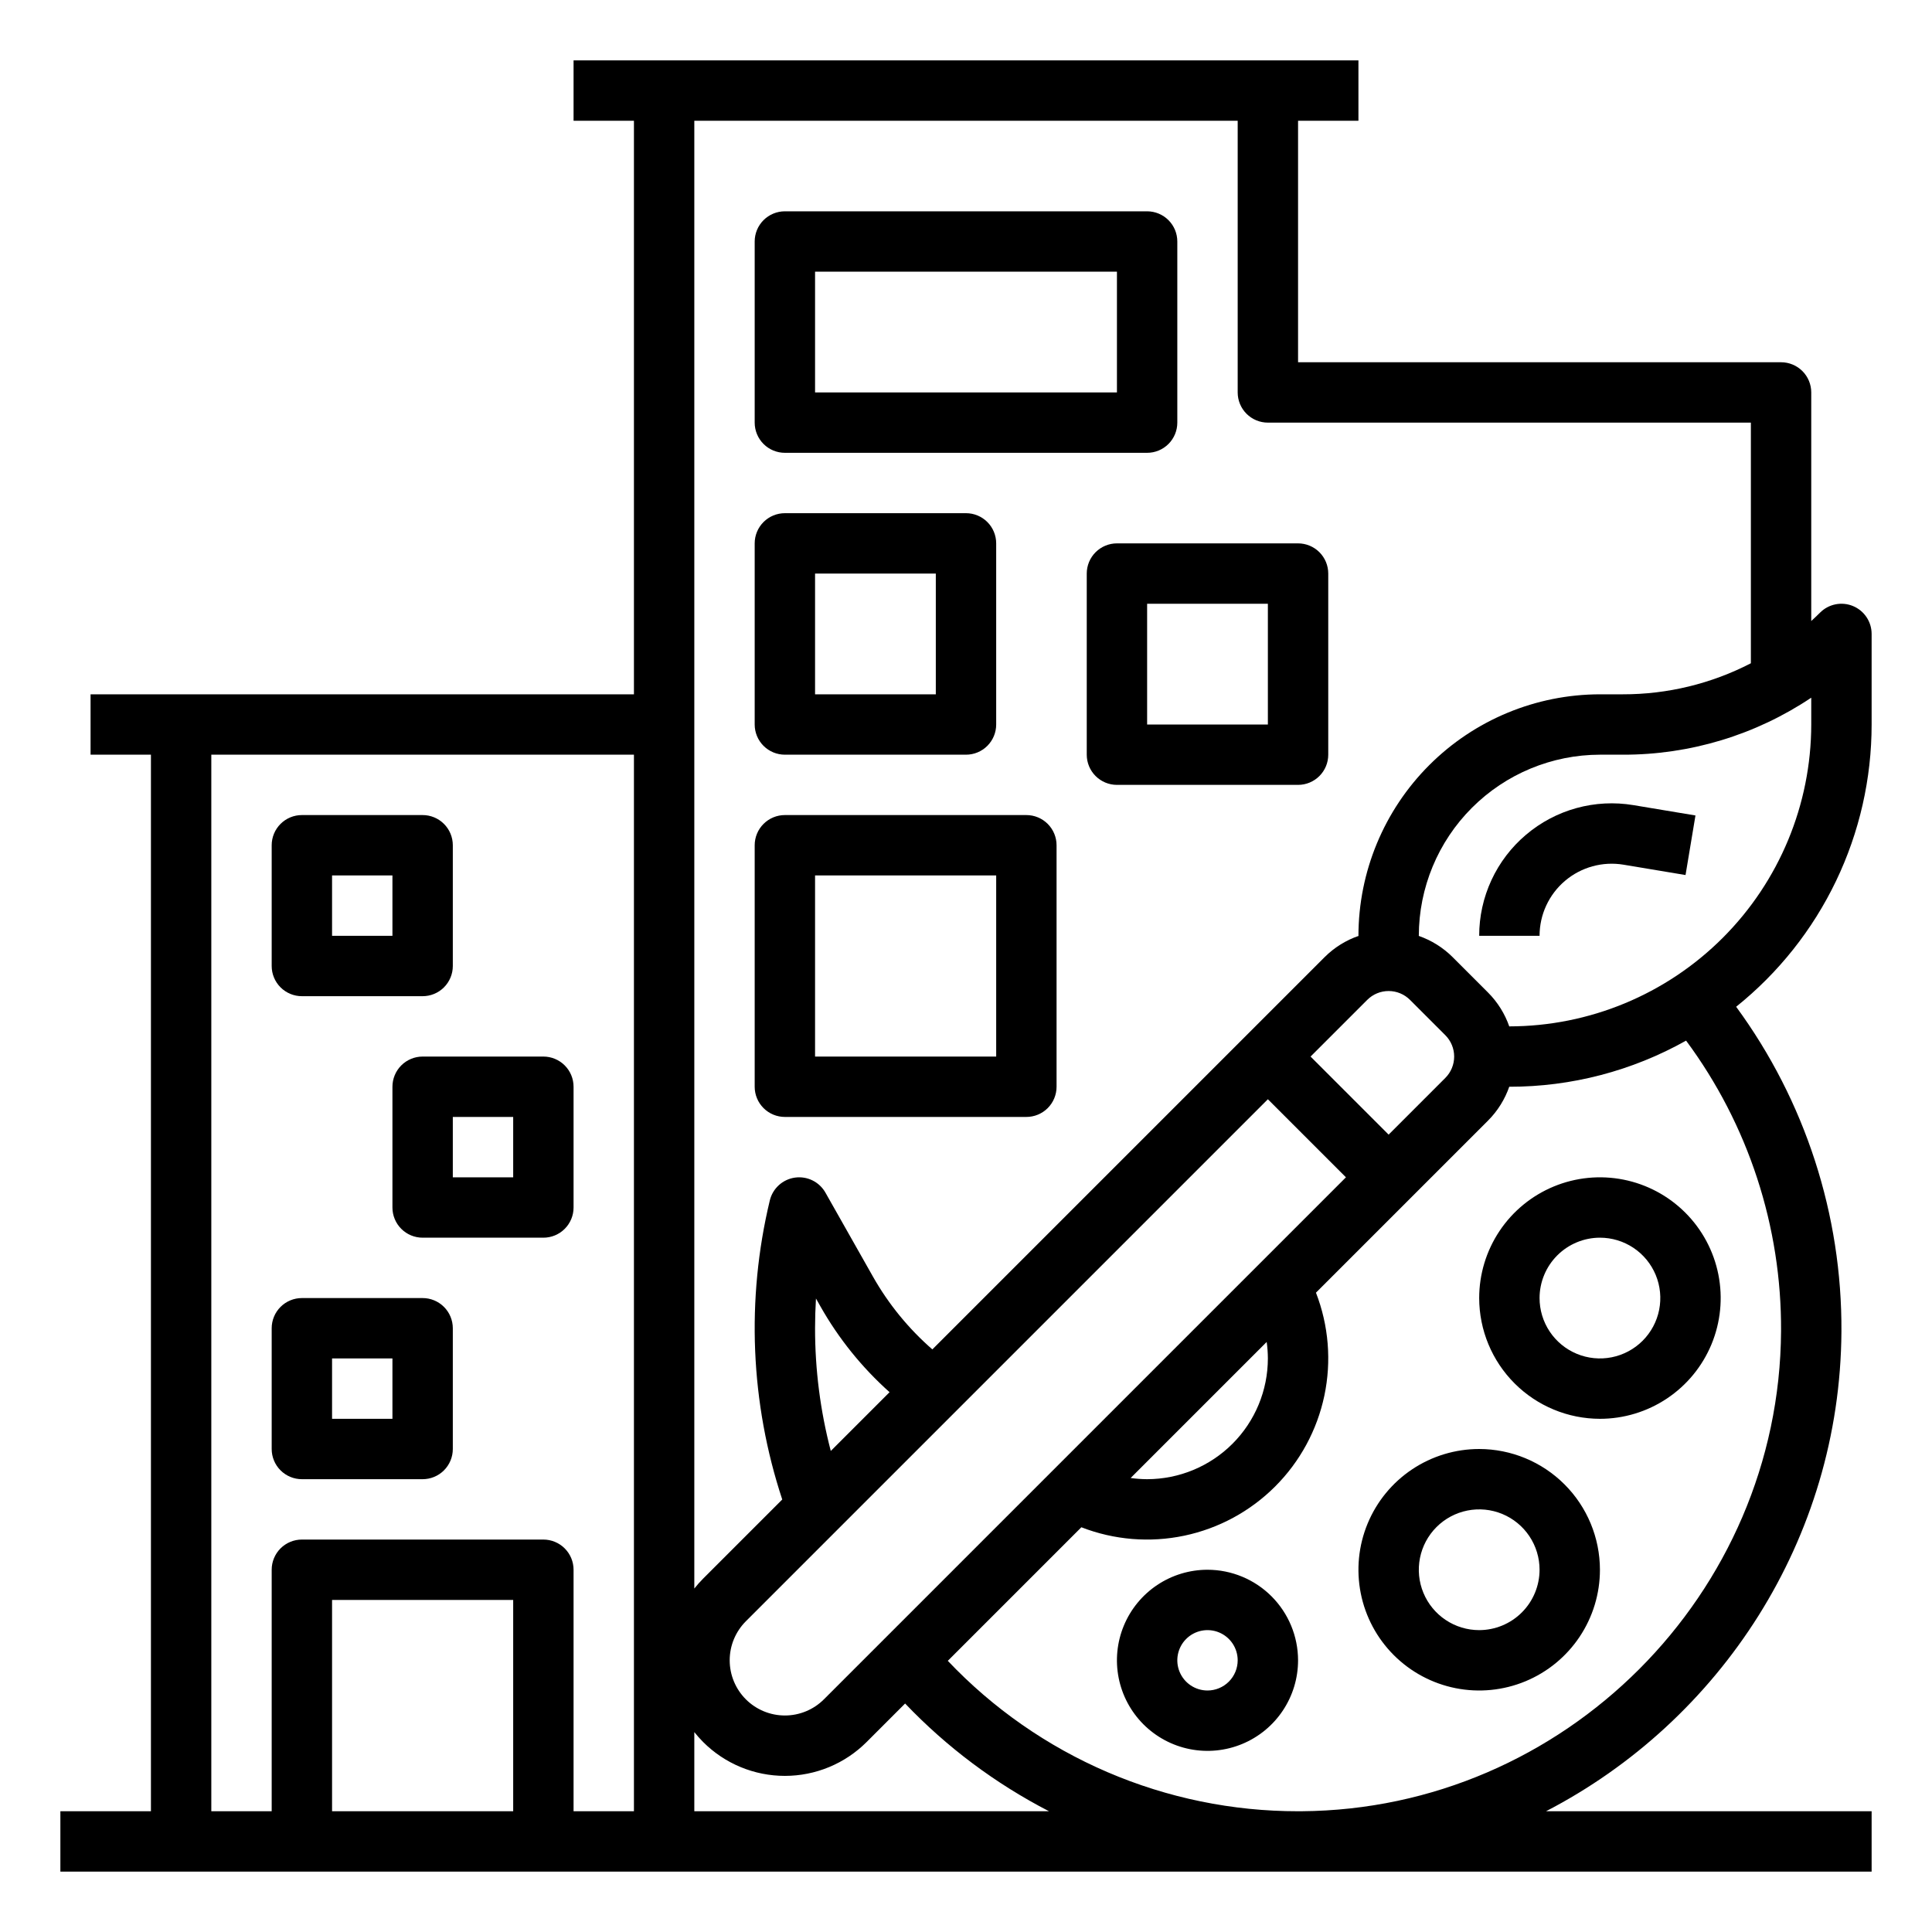
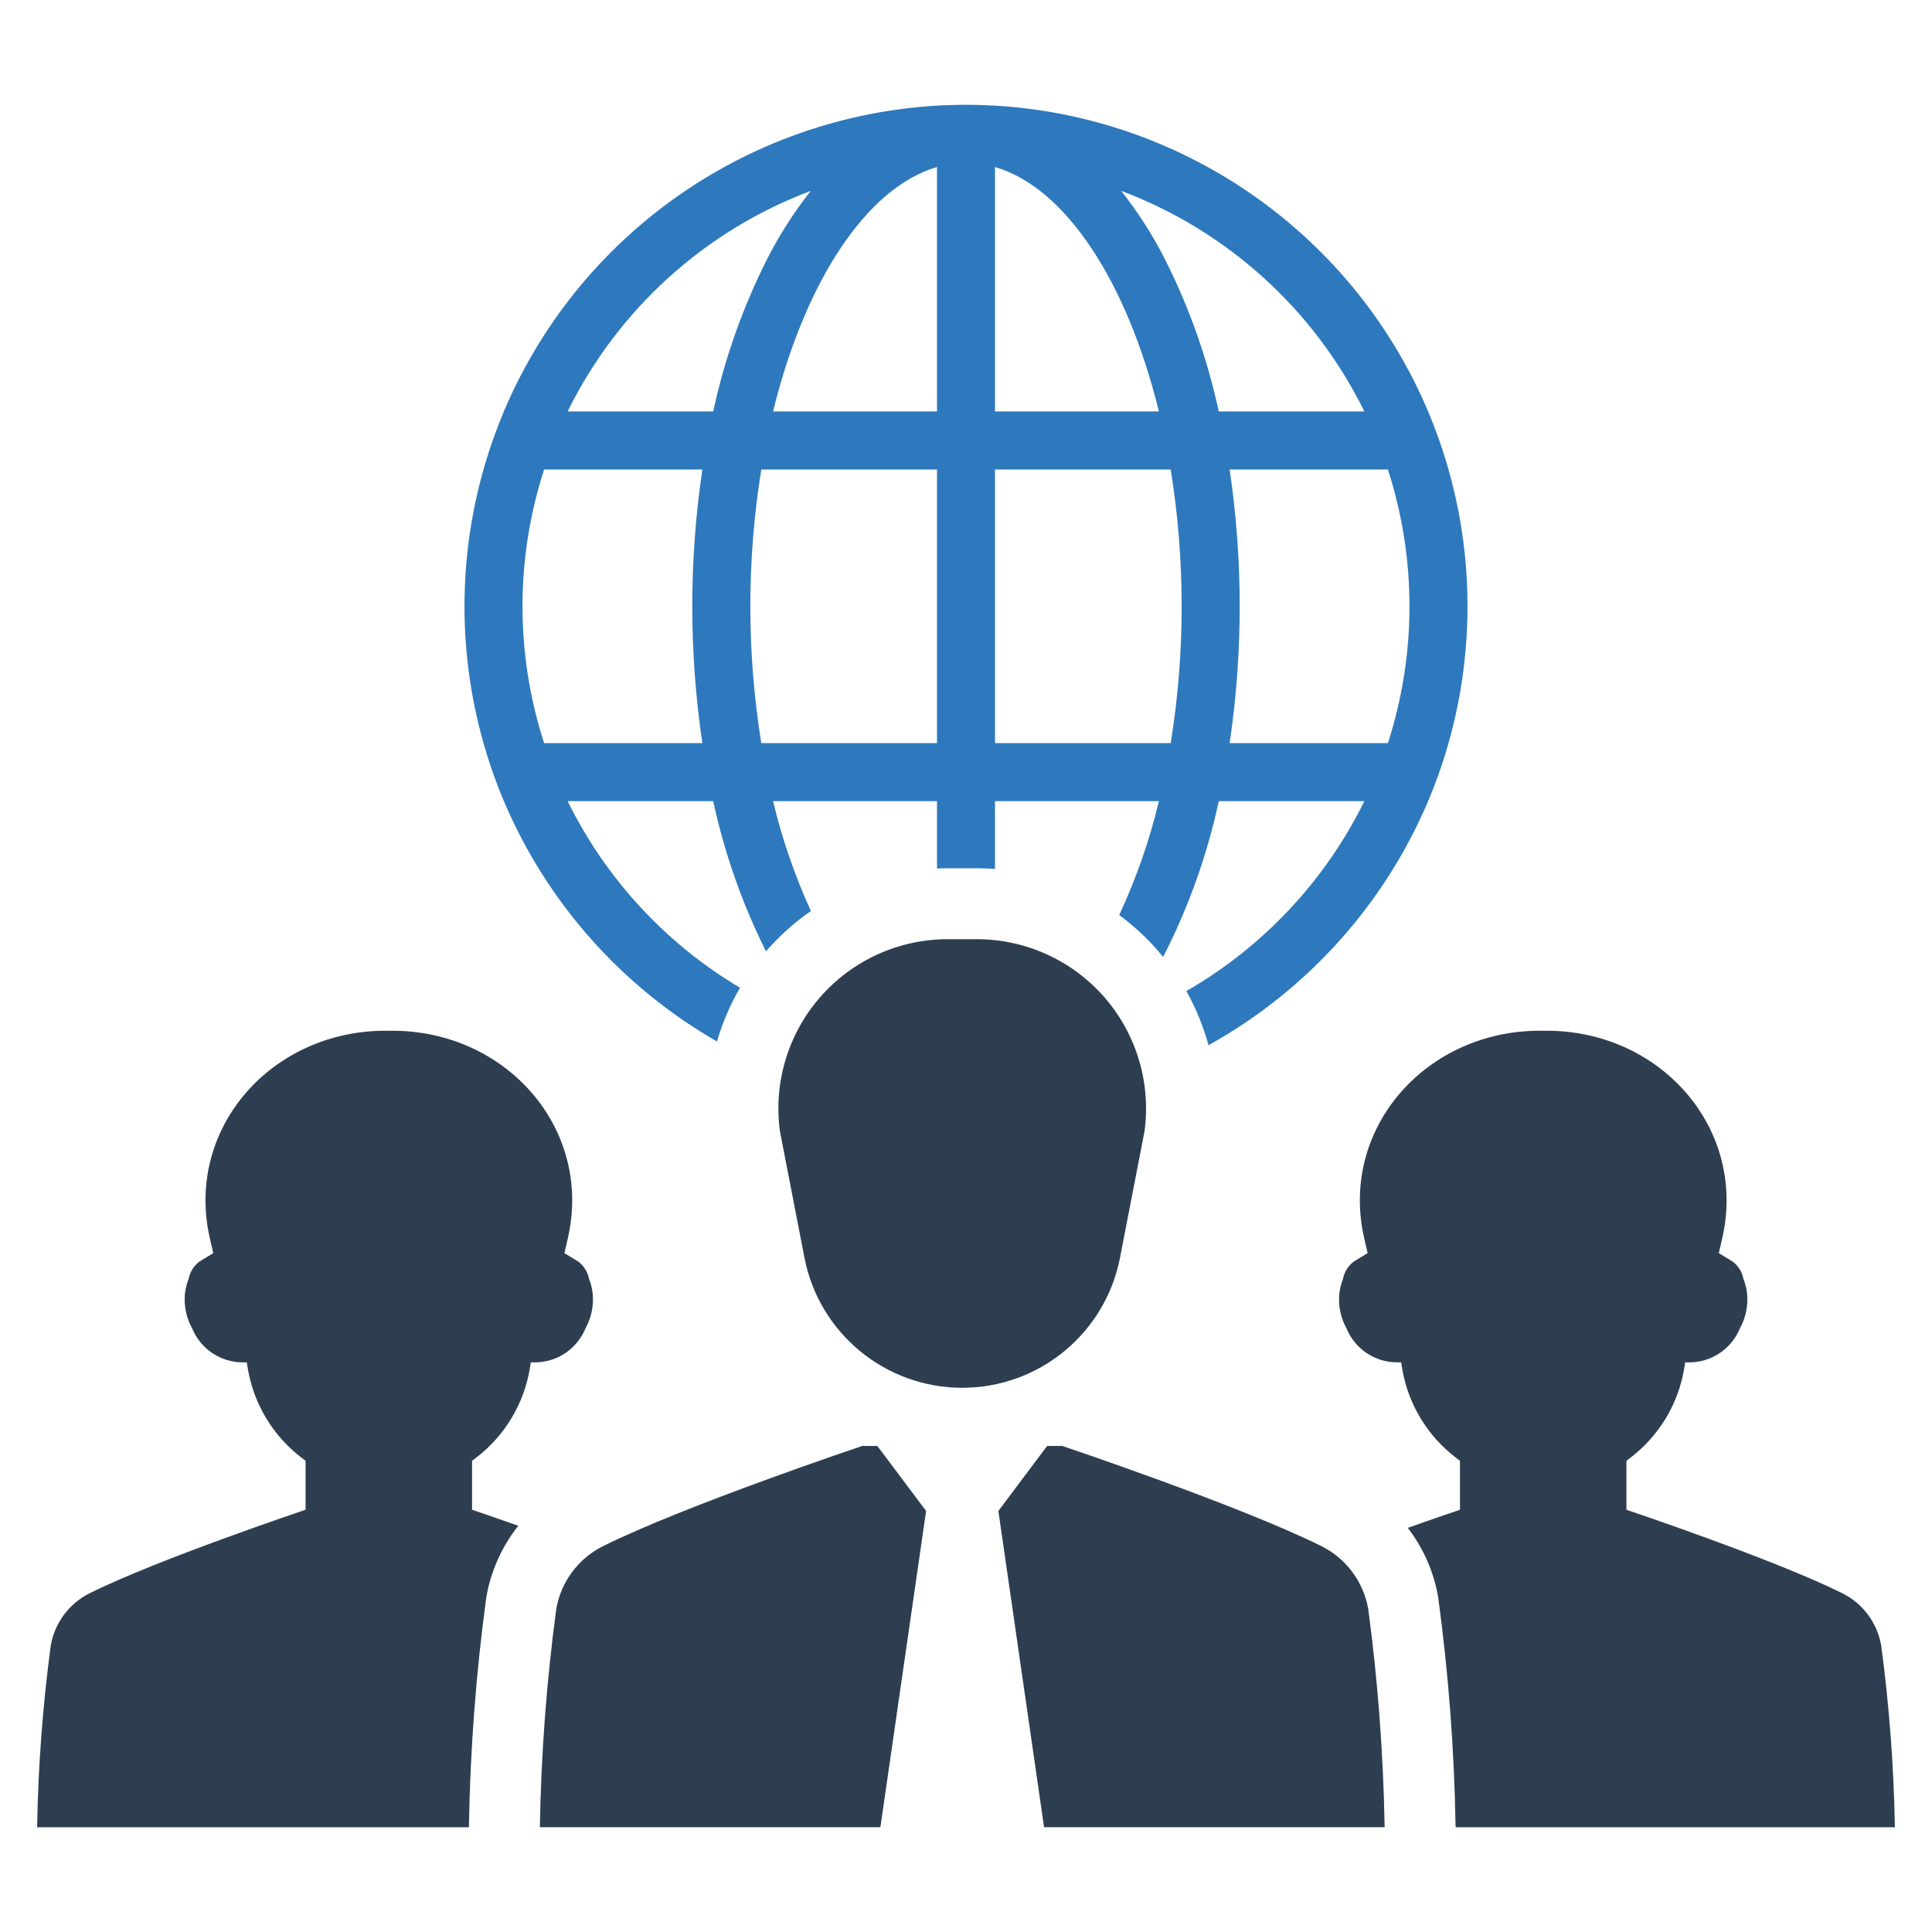
- <svg xmlns="http://www.w3.org/2000/svg" width="512" height="512" viewBox="0 0 512 512" fill="none">
-   <path d="M80 264H112C113.051 264 114.091 263.793 115.062 263.391C116.032 262.989 116.914 262.4 117.657 261.657C118.4 260.914 118.989 260.032 119.391 259.061C119.793 258.091 120 257.051 120 256V224C120 222.949 119.793 221.909 119.391 220.938C118.989 219.968 118.4 219.086 117.657 218.343C116.914 217.6 116.032 217.011 115.062 216.609C114.091 216.207 113.051 216 112 216H80C78.949 216 77.909 216.207 76.939 216.609C75.968 217.011 75.086 217.6 74.343 218.343C73.6 219.086 73.011 219.968 72.609 220.938C72.207 221.909 72 222.949 72 224V256C72 257.051 72.207 258.091 72.609 259.061C73.011 260.032 73.6 260.914 74.343 261.657C75.086 262.4 75.968 262.989 76.939 263.391C77.909 263.793 78.949 264 80 264V264ZM88 232H104V248H88V232Z" fill="black" />
-   <path d="M104 288V320C104 321.051 104.207 322.091 104.609 323.061C105.011 324.032 105.6 324.914 106.343 325.657C107.086 326.4 107.968 326.989 108.938 327.391C109.909 327.793 110.949 328 112 328H144C145.051 328 146.091 327.793 147.062 327.391C148.032 326.989 148.914 326.4 149.657 325.657C150.4 324.914 150.989 324.032 151.391 323.061C151.793 322.091 152 321.051 152 320V288C152 286.949 151.793 285.909 151.391 284.939C150.989 283.968 150.4 283.086 149.657 282.343C148.914 281.6 148.032 281.011 147.062 280.609C146.091 280.207 145.051 280 144 280H112C110.949 280 109.909 280.207 108.938 280.609C107.968 281.011 107.086 281.6 106.343 282.343C105.6 283.086 105.011 283.968 104.609 284.939C104.207 285.909 104 286.949 104 288V288ZM120 296H136V312H120V296Z" fill="black" />
-   <path d="M80 392H112C113.051 392 114.091 391.793 115.062 391.391C116.032 390.989 116.914 390.4 117.657 389.657C118.4 388.914 118.989 388.032 119.391 387.061C119.793 386.091 120 385.051 120 384V352C120 350.949 119.793 349.909 119.391 348.939C118.989 347.968 118.4 347.086 117.657 346.343C116.914 345.6 116.032 345.011 115.062 344.609C114.091 344.207 113.051 344 112 344H80C78.949 344 77.909 344.207 76.939 344.609C75.968 345.011 75.086 345.6 74.343 346.343C73.6 347.086 73.011 347.968 72.609 348.939C72.207 349.909 72 350.949 72 352V384C72 385.051 72.207 386.091 72.609 387.061C73.011 388.032 73.6 388.914 74.343 389.657C75.086 390.4 75.968 390.989 76.939 391.391C77.909 391.793 78.949 392 80 392V392ZM88 360H104V376H88V360Z" fill="black" />
-   <path d="M208 120H304C305.051 120 306.091 119.793 307.061 119.391C308.032 118.989 308.914 118.4 309.657 117.657C310.4 116.914 310.989 116.032 311.391 115.062C311.793 114.091 312 113.051 312 112V64C312 62.949 311.793 61.909 311.391 60.938C310.989 59.968 310.4 59.086 309.657 58.343C308.914 57.6 308.032 57.011 307.061 56.609C306.091 56.207 305.051 56 304 56H208C206.949 56 205.909 56.207 204.938 56.609C203.968 57.011 203.086 57.6 202.343 58.343C201.6 59.086 201.011 59.968 200.609 60.938C200.207 61.909 200 62.949 200 64V112C200 113.051 200.207 114.091 200.609 115.062C201.011 116.032 201.6 116.914 202.343 117.657C203.086 118.4 203.968 118.989 204.938 119.391C205.909 119.793 206.949 120 208 120V120ZM216 72H296V104H216V72Z" fill="black" />
-   <path d="M208 200H256C257.051 200 258.091 199.793 259.061 199.391C260.032 198.989 260.914 198.4 261.657 197.657C262.4 196.914 262.989 196.032 263.391 195.062C263.793 194.091 264 193.051 264 192V144C264 142.949 263.793 141.909 263.391 140.938C262.989 139.968 262.4 139.086 261.657 138.343C260.914 137.6 260.032 137.011 259.061 136.609C258.091 136.207 257.051 136 256 136H208C206.949 136 205.909 136.207 204.938 136.609C203.968 137.011 203.086 137.6 202.343 138.343C201.6 139.086 201.011 139.968 200.609 140.938C200.207 141.909 200 142.949 200 144V192C200 193.051 200.207 194.091 200.609 195.062C201.011 196.032 201.6 196.914 202.343 197.657C203.086 198.4 203.968 198.989 204.938 199.391C205.909 199.793 206.949 200 208 200V200ZM216 152H248V184H216V152Z" fill="black" />
-   <path d="M496 192V168C496 166.418 495.531 164.871 494.652 163.555C493.773 162.24 492.523 161.214 491.062 160.609C489.6 160.003 487.991 159.845 486.439 160.154C484.887 160.462 483.462 161.224 482.343 162.343C481.578 163.109 480.793 163.847 480 164.575V104C480 102.949 479.793 101.909 479.391 100.938C478.989 99.968 478.4 99.086 477.657 98.343C476.914 97.6 476.032 97.011 475.061 96.609C474.091 96.207 473.051 96 472 96H344V32H360V16H152V32H168V184H24V200H40V480H16V496H496V480H409.712C455.838 456.116 487.669 408.001 487.998 352.878C488.18 321.935 478.398 291.754 460.098 266.802C471.303 257.819 480.347 246.434 486.561 233.486C492.775 220.539 496.001 206.361 496 192V192ZM480 192C479.976 213.21 471.54 233.544 456.542 248.542C441.544 263.54 421.21 271.976 400 272V272.091C398.825 268.681 396.891 265.583 394.343 263.03L384.97 253.657C382.417 251.109 379.319 249.175 375.909 248H376C376.014 235.274 381.076 223.073 390.075 214.075C399.073 205.076 411.274 200.014 424 200H430.059C447.839 200.048 465.228 194.788 480 184.894V192ZM368 300.687L347.313 280L362.343 264.97C363.845 263.472 365.879 262.631 368 262.631C370.121 262.631 372.155 263.472 373.657 264.97L383.03 274.343C384.528 275.845 385.369 277.879 385.369 280C385.369 282.121 384.528 284.155 383.03 285.657L368 300.687ZM336 360C335.99 368.484 332.616 376.618 326.617 382.617C320.618 388.616 312.484 391.99 304 392C302.538 391.993 301.077 391.888 299.629 391.685L335.685 355.629C335.888 357.077 335.993 358.538 336 360V360ZM218.343 450.343C215.6 453.084 211.88 454.624 208.001 454.623C204.123 454.622 200.404 453.081 197.661 450.339C194.919 447.596 193.378 443.877 193.377 439.999C193.376 436.12 194.916 432.4 197.657 429.657L336 291.313L356.687 312L218.343 450.343ZM216 352C216 349.367 216.08 346.739 216.24 344.116L217.399 346.164C222.226 354.71 228.423 362.406 235.743 368.944L220.167 384.519C217.391 373.903 215.991 362.974 216 352ZM328 32V104C328 105.051 328.207 106.091 328.609 107.062C329.011 108.032 329.6 108.914 330.343 109.657C331.086 110.4 331.968 110.989 332.939 111.391C333.909 111.793 334.949 112 336 112H464V175.771C453.511 181.198 441.869 184.021 430.059 184H424C407.032 184.019 390.765 190.768 378.766 202.766C366.768 214.765 360.019 231.032 360 248H360.091C356.681 249.175 353.583 251.109 351.03 253.657L330.343 274.343L247.083 357.603C240.772 352.105 235.443 345.572 231.324 338.284L218.749 316.06C217.958 314.663 216.766 313.536 215.326 312.826C213.887 312.115 212.267 311.854 210.677 312.077C209.087 312.3 207.601 312.996 206.412 314.074C205.223 315.153 204.386 316.564 204.009 318.125C197.711 344.336 198.852 371.785 207.304 397.383L186.343 418.343C185.513 419.177 184.731 420.057 184 420.979V32H328ZM56 200H168V480H152V416C152 414.949 151.793 413.909 151.391 412.939C150.989 411.968 150.4 411.086 149.657 410.343C148.914 409.6 148.032 409.011 147.062 408.609C146.091 408.207 145.051 408 144 408H80C78.949 408 77.909 408.207 76.939 408.609C75.968 409.011 75.086 409.6 74.343 410.343C73.6 411.086 73.011 411.968 72.609 412.939C72.207 413.909 72 414.949 72 416V480H56V200ZM136 480H88V424H136V480ZM184 480V459.021C184.731 459.943 185.513 460.823 186.343 461.657C189.187 464.501 192.564 466.757 196.279 468.296C199.995 469.835 203.978 470.627 208 470.627C212.022 470.627 216.005 469.835 219.721 468.296C223.436 466.757 226.813 464.501 229.657 461.657L239.863 451.45C250.901 463.019 263.79 472.667 277.999 480H184ZM471.998 352.782C471.582 422.438 414.576 479.506 344.923 479.997C344.617 479.999 344.317 480 344.011 480C326.64 480.016 309.448 476.489 293.486 469.635C277.524 462.781 263.128 452.743 251.177 440.136L286.572 404.741C295.259 408.115 304.739 408.889 313.858 406.97C322.977 405.05 331.341 400.52 337.93 393.93C344.52 387.341 349.05 378.977 350.97 369.858C352.889 360.739 352.115 351.259 348.741 342.572L373.657 317.657L394.343 296.97C396.891 294.417 398.825 291.319 400 287.909V288C416.402 288.018 432.531 283.808 446.831 275.776C463.331 298.045 472.161 325.066 471.998 352.782V352.782Z" fill="black" />
-   <path d="M424 376C430.329 376 436.516 374.123 441.778 370.607C447.041 367.091 451.142 362.093 453.564 356.246C455.986 350.399 456.62 343.965 455.385 337.757C454.15 331.55 451.103 325.848 446.627 321.373C442.152 316.897 436.45 313.85 430.243 312.615C424.035 311.38 417.601 312.014 411.754 314.436C405.907 316.858 400.909 320.959 397.393 326.222C393.877 331.484 392 337.671 392 344C392.01 352.484 395.384 360.618 401.383 366.617C407.382 372.616 415.516 375.99 424 376V376ZM424 328C427.165 328 430.258 328.938 432.889 330.696C435.52 332.455 437.571 334.953 438.782 337.877C439.993 340.801 440.31 344.018 439.693 347.121C439.075 350.225 437.551 353.076 435.314 355.314C433.076 357.551 430.225 359.075 427.121 359.693C424.018 360.31 420.801 359.993 417.877 358.782C414.953 357.571 412.455 355.52 410.696 352.889C408.938 350.258 408 347.165 408 344C408.005 339.758 409.692 335.691 412.692 332.692C415.691 329.692 419.758 328.005 424 328V328Z" fill="black" />
-   <path d="M392 384C385.671 384 379.484 385.877 374.222 389.393C368.959 392.909 364.858 397.907 362.436 403.754C360.014 409.601 359.38 416.035 360.615 422.243C361.85 428.45 364.897 434.152 369.373 438.627C373.848 443.103 379.55 446.15 385.757 447.385C391.965 448.62 398.399 447.986 404.246 445.564C410.093 443.142 415.091 439.041 418.607 433.778C422.123 428.516 424 422.329 424 416C423.99 407.516 420.616 399.382 414.617 393.383C408.618 387.384 400.484 384.01 392 384V384ZM392 432C388.836 432 385.742 431.062 383.111 429.304C380.48 427.545 378.429 425.047 377.218 422.123C376.007 419.199 375.69 415.982 376.307 412.879C376.925 409.775 378.449 406.924 380.686 404.686C382.924 402.449 385.775 400.925 388.879 400.307C391.982 399.69 395.199 400.007 398.123 401.218C401.047 402.429 403.545 404.48 405.304 407.111C407.062 409.742 408 412.835 408 416C407.995 420.242 406.308 424.309 403.308 427.308C400.309 430.308 396.242 431.995 392 432V432Z" fill="black" />
-   <path d="M320 416C315.253 416 310.613 417.408 306.666 420.045C302.72 422.682 299.643 426.43 297.827 430.816C296.01 435.201 295.535 440.027 296.461 444.682C297.387 449.338 299.673 453.614 303.029 456.971C306.386 460.327 310.662 462.613 315.318 463.539C319.973 464.465 324.799 463.99 329.184 462.173C333.57 460.357 337.318 457.28 339.955 453.334C342.592 449.387 344 444.747 344 440C343.993 433.637 341.462 427.537 336.963 423.037C332.463 418.538 326.363 416.007 320 416V416ZM320 448C318.418 448 316.871 447.531 315.555 446.652C314.24 445.773 313.214 444.523 312.609 443.061C312.003 441.6 311.845 439.991 312.154 438.439C312.462 436.887 313.224 435.462 314.343 434.343C315.462 433.224 316.887 432.462 318.439 432.154C319.991 431.845 321.6 432.003 323.061 432.609C324.523 433.214 325.773 434.24 326.652 435.555C327.531 436.871 328 438.418 328 440C327.998 442.121 327.154 444.154 325.654 445.654C324.154 447.154 322.121 447.998 320 448V448Z" fill="black" />
-   <path d="M208 296H272C273.051 296 274.091 295.793 275.061 295.391C276.032 294.989 276.914 294.4 277.657 293.657C278.4 292.914 278.989 292.032 279.391 291.061C279.793 290.091 280 289.051 280 288V224C280 222.949 279.793 221.909 279.391 220.938C278.989 219.968 278.4 219.086 277.657 218.343C276.914 217.6 276.032 217.011 275.061 216.609C274.091 216.207 273.051 216 272 216H208C206.949 216 205.909 216.207 204.938 216.609C203.968 217.011 203.086 217.6 202.343 218.343C201.6 219.086 201.011 219.968 200.609 220.938C200.207 221.909 200 222.949 200 224V288C200 289.051 200.207 290.091 200.609 291.061C201.011 292.032 201.6 292.914 202.343 293.657C203.086 294.4 203.968 294.989 204.938 295.391C205.909 295.793 206.949 296 208 296ZM216 232H264V280H216V232Z" fill="black" />
-   <path d="M288 152V200C288 201.051 288.207 202.091 288.609 203.062C289.011 204.032 289.6 204.914 290.343 205.657C291.086 206.4 291.968 206.989 292.939 207.391C293.909 207.793 294.949 208 296 208H344C345.051 208 346.091 207.793 347.061 207.391C348.032 206.989 348.914 206.4 349.657 205.657C350.4 204.914 350.989 204.032 351.391 203.062C351.793 202.091 352 201.051 352 200V152C352 150.949 351.793 149.909 351.391 148.938C350.989 147.968 350.4 147.086 349.657 146.343C348.914 145.6 348.032 145.011 347.061 144.609C346.091 144.207 345.051 144 344 144H296C294.949 144 293.909 144.207 292.939 144.609C291.968 145.011 291.086 145.6 290.343 146.343C289.6 147.086 289.011 147.968 288.609 148.938C288.207 149.909 288 150.949 288 152V152ZM304 160H336V192H304V160Z" fill="black" />
-   <path d="M404.415 221.212C400.521 224.505 397.393 228.608 395.249 233.235C393.105 237.862 391.996 242.901 392 248H408C408 245.225 408.604 242.484 409.771 239.966C410.938 237.448 412.64 235.215 414.757 233.421C416.874 231.627 419.357 230.316 422.032 229.579C424.708 228.842 427.512 228.696 430.249 229.152L446.685 231.892L449.315 216.109L432.88 213.37C427.85 212.528 422.698 212.793 417.781 214.148C412.865 215.502 408.303 217.913 404.415 221.212V221.212Z" fill="black" />
+ <svg xmlns="http://www.w3.org/2000/svg" id="Layer_1" data-name="Layer 1" viewBox="0 0 128 128">
+   <defs>
+     <style>.cls-1{fill:#2e79bd;}.cls-2{fill:#2d3e50;}</style>
+   </defs>
+   <path class="cls-1" d="M95.304,29.027q-.317-.896-.687-1.768A33.279,33.279,0,0,0,64.238,6.943c-.078-.002-.159-.002-.237-.002s-.161,0-.239.002A33.28,33.28,0,0,0,33.381,27.259q-.367.872-.685,1.768a33.243,33.243,0,0,0,0,22.285q.317.896.687,1.766A33.416,33.416,0,0,0,47.502,69.001a15.87,15.87,0,0,1,1.526-3.56A29.56,29.56,0,0,1,37.609,53.079h9.643a42.295,42.295,0,0,0,3.497,9.952c.016-.02.031-.039.049-.059a15.872,15.872,0,0,1,2.926-2.614,39.909,39.909,0,0,1-2.507-7.279H62.078v4.463c.235-.012.47-.018.707-.018h1.931c.403,0,.807.016,1.206.047V53.079H76.781A39.425,39.425,0,0,1,74.149,60.622a15.821,15.821,0,0,1,2.554,2.35c.121.139.241.282.356.425.037-.069.074-.137.11-.208a42.063,42.063,0,0,0,3.578-10.111h9.645A29.591,29.591,0,0,1,78.598,65.661a15.863,15.863,0,0,1,1.469,3.586,33.439,33.439,0,0,0,14.55-16.168q.37-.869.687-1.766a33.243,33.243,0,0,0,0-22.285ZM46.533,49.235H36.05a29.379,29.379,0,0,1,0-18.13h10.483a61.861,61.861,0,0,0,0,18.13Zm-8.924-21.976A29.538,29.538,0,0,1,53.718,12.644a27.1,27.1,0,0,0-2.888,4.506,42.216,42.216,0,0,0-3.578,10.109ZM62.078,49.235h-11.64a56.916,56.916,0,0,1,0-18.13h11.64Zm0-21.976H51.217c2.091-8.522,6.151-14.822,10.861-16.193Zm3.844-16.193c4.71,1.369,8.767,7.671,10.859,16.193H65.922Zm11.64,38.169h-11.64V31.105h11.64a56.915,56.915,0,0,1,0,18.13ZM77.168,17.15A27.099,27.099,0,0,0,74.28,12.644,29.534,29.534,0,0,1,90.391,27.259H80.746A42.047,42.047,0,0,0,77.168,17.15ZM91.952,49.235H81.467a62.04,62.04,0,0,0,0-18.13H91.952a29.456,29.456,0,0,1,0,18.13Z" />
+   <path class="cls-2" d="M87.557,102.441c-5.379-2.681-17.183-6.644-17.183-6.644h-.999l-3.23,4.309L69.173,121.058H91.735a124.93,124.93,0,0,0-1.085-14.451A5.745,5.745,0,0,0,87.557,102.441Z" />
+   <path class="cls-2" d="M74.202,83.33l1.625-8.378a11.216,11.216,0,0,0-11.112-12.728H62.785a11.216,11.216,0,0,0-11.112,12.728L53.298,83.33a10.648,10.648,0,0,0,20.904,0Z" />
+   <path class="cls-2" d="M57.128,95.797s-11.804,3.962-17.183,6.644a5.745,5.745,0,0,0-3.093,4.166,124.93,124.93,0,0,0-1.085,14.451H58.328l3.028-20.952-3.23-4.309Z" />
+   <path class="cls-2" d="M125.54,121.059h-29.104l-.002-.084a128.3,128.3,0,0,0-1.153-15.167,10.421,10.421,0,0,0-2.011-4.582c2.023-.719,3.456-1.2,3.456-1.2V96.78l-.274-.208a9.388,9.388,0,0,1-3.566-5.967l-.055-.345h-.266A3.626,3.626,0,0,1,89.208,88.003a3.958,3.958,0,0,1-.493-1.913,3.638,3.638,0,0,1,.259-1.345,1.878,1.878,0,0,1,.727-1.169l.907-.552-.225-.983c-1.637-7.14,3.895-13.573,11.321-13.749.182-.004.36-.006.539-.002.176-.004.354-.002.537.002,7.428.176,12.958,6.609,11.321,13.749l-.225.983.907.552a1.873,1.873,0,0,1,.728,1.169,3.636,3.636,0,0,1,.257,1.345,3.937,3.937,0,0,1-.493,1.913,3.626,3.626,0,0,1-3.356,2.258H111.648l-.055.345a9.388,9.388,0,0,1-3.566,5.967l-.272.208v3.245s9.827,3.298,14.305,5.532a4.774,4.774,0,0,1,2.575,3.468A104.13,104.13,0,0,1,125.54,121.059Z" />
+   <path class="cls-2" d="M39.285,86.089A3.958,3.958,0,0,1,38.792,88.003a3.629,3.629,0,0,1-3.358,2.258h-.266l-.055.345a9.385,9.385,0,0,1-3.564,5.967l-.274.208v3.245s1.251.419,3.065,1.061a10.459,10.459,0,0,0-2.119,4.727,128.147,128.147,0,0,0-1.153,15.161l-.002.084H2.46a103.949,103.949,0,0,1,.903-12.034,4.778,4.778,0,0,1,2.575-3.468c4.479-2.234,14.307-5.532,14.307-5.532V96.78l-.274-.208a9.385,9.385,0,0,1-3.564-5.967L16.352,90.261h-.266a3.629,3.629,0,0,1-3.358-2.258,3.958,3.958,0,0,1-.493-1.913,3.638,3.638,0,0,1,.259-1.345,1.873,1.873,0,0,1,.728-1.169l.907-.552-.225-.983c-1.639-7.14,3.893-13.573,11.321-13.749.18-.004.358-.006.537-.002.176-.004.356-.002.537.002,7.428.176,12.96,6.609,11.321,13.749l-.225.983.907.552a1.873,1.873,0,0,1,.728,1.169A3.638,3.638,0,0,1,39.285,86.089Z" />
</svg>
